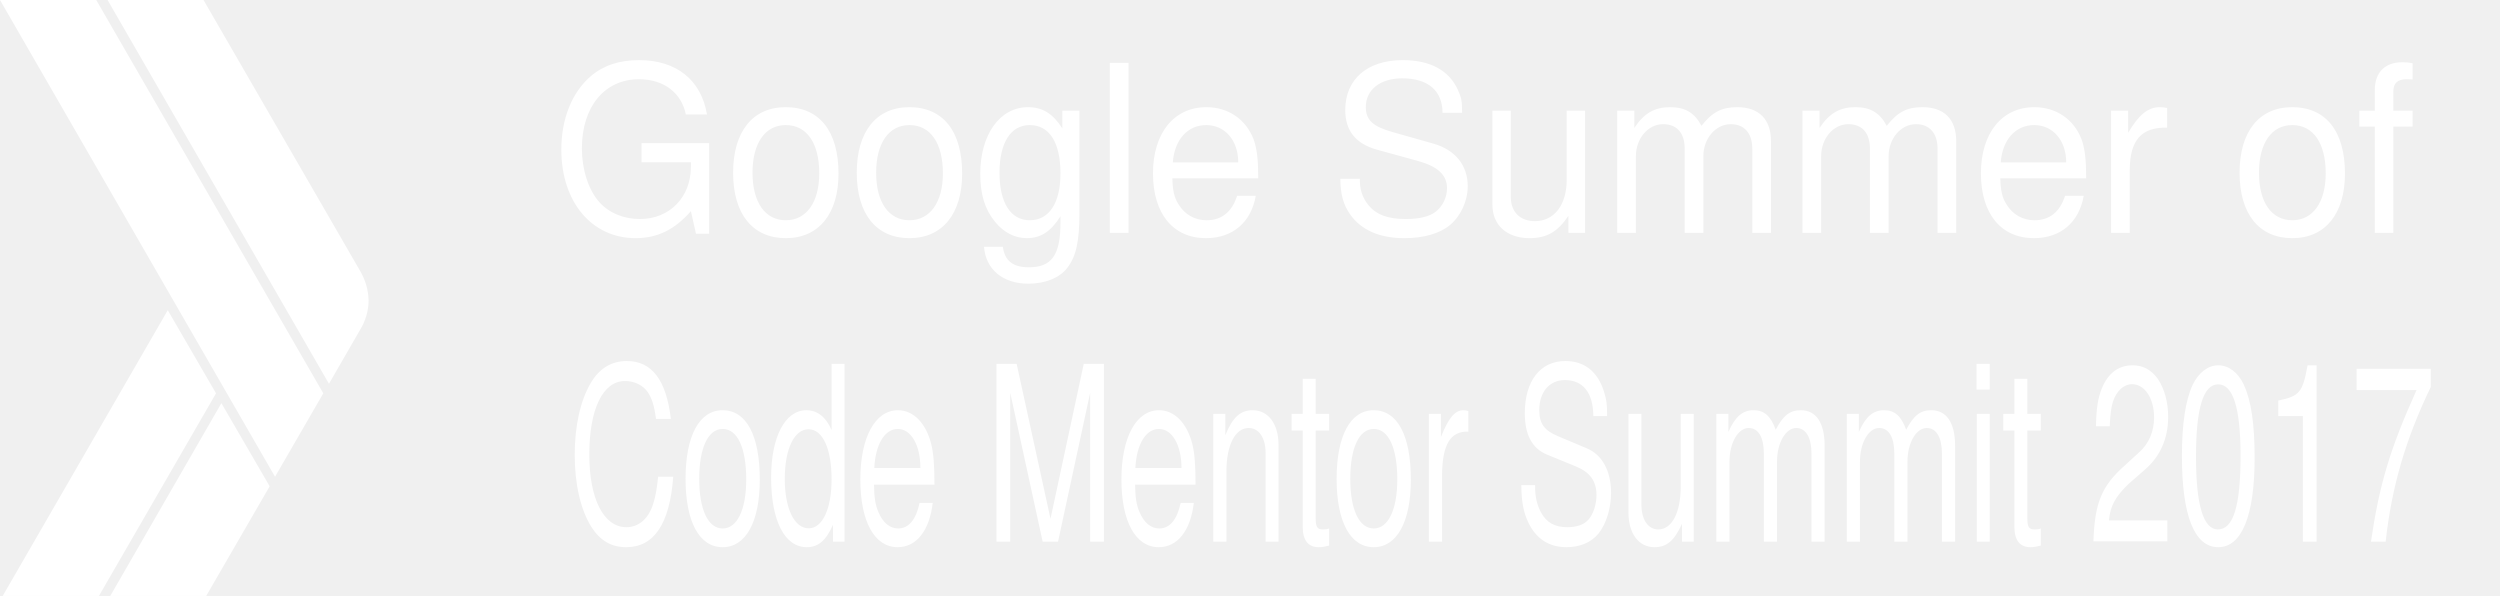
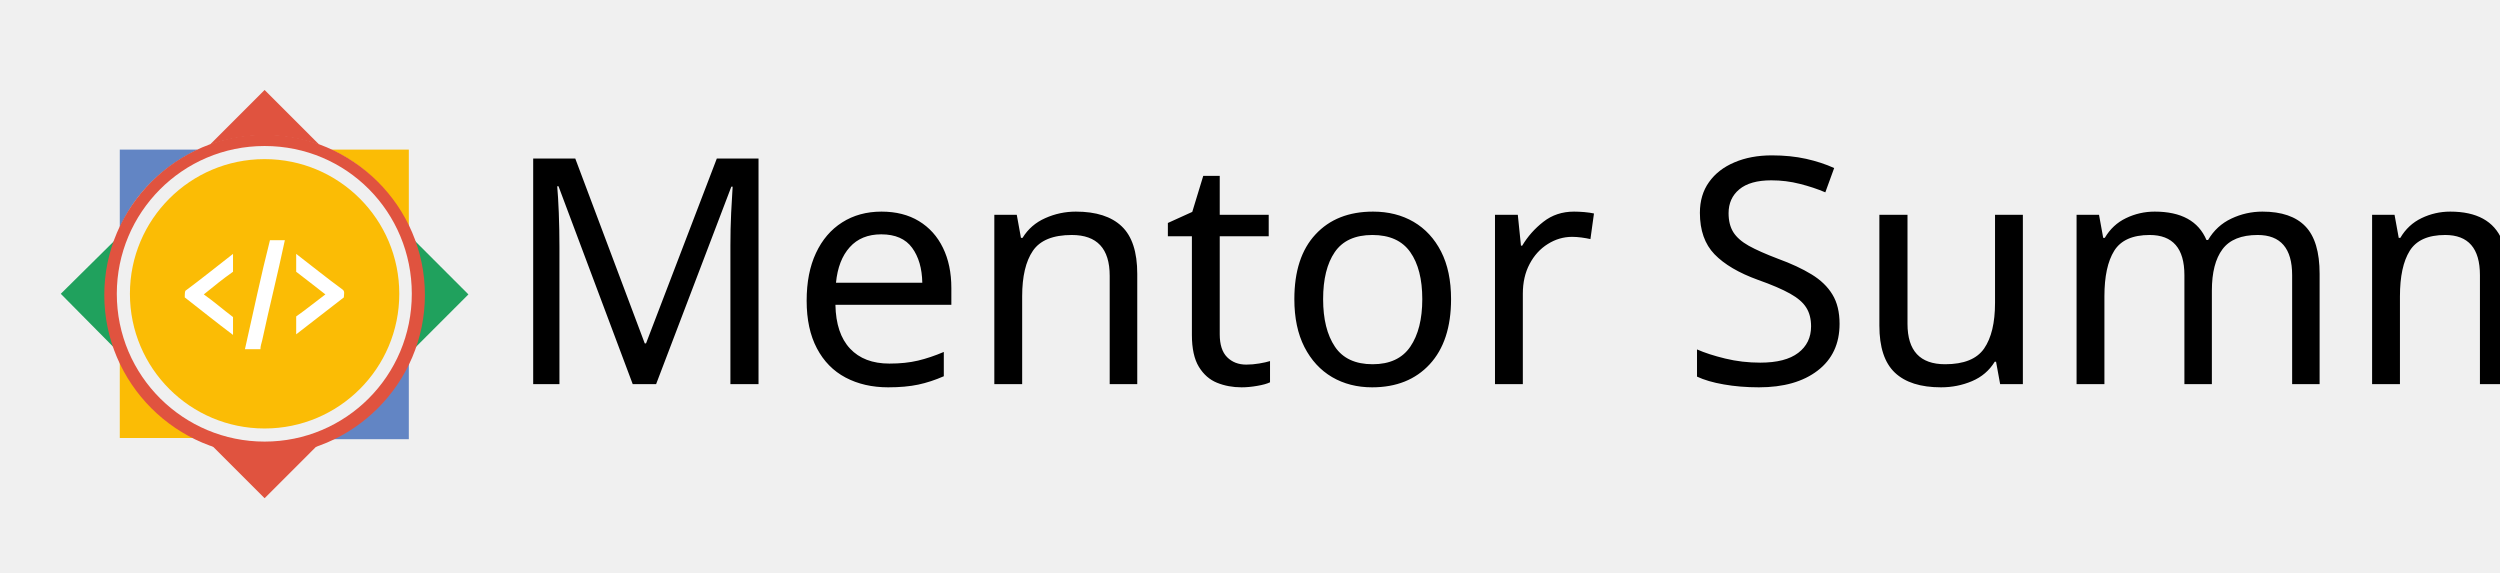
- <svg xmlns="http://www.w3.org/2000/svg" width="839" height="200">
-   <style>.st0{fill:#FFFFFF;}</style>
-   <g>
-     <rect fill="none" id="canvas_background" height="402" width="582" y="-1" x="-1" />
+ <svg xmlns="http://www.w3.org/2000/svg" viewBox="0 248.3 419.5 96">
+   <text transform="translate(84.328 312.762)" font-family="'Miriam'" font-size="53.038">Mentor Summit</text>
+   <circle fill="#FBBC05" cx="44.4" cy="297.6" r="22.6" />
+   <path fill="#20A15D" d="M19.4 288.5c-1 2.9-1.6 5.9-1.6 9.2 0 3.2.6 6.4 1.6 9.2l-9.2-9.3 9.2-9.1zm50 18.4c1-2.9 1.6-5.9 1.6-9.2 0-3.2-.6-6.4-1.6-9.2l9.2 9.2-9.2 9.2z" />
+   <path fill="#FBBC05" d="M33.2 321.8H20.1v-13.1c2.7 5.9 7.3 10.5 13.1 13.1zm35.4-48.4v13.1c-2.7-5.7-7.2-10.5-13.1-13.1h13.1z" />
+   <path d="M20.1 273.4h13.1c-5.7 2.7-10.5 7.2-13.1 13.1v-13.1zm48.5 35.5V322h-13c5.7-2.8 10.3-7.4 13-13.1z" fill="#6285C4" />
+   <g fill="#E0533F">
+     <path d="M44.4 263.4l9.2 9.2c-2.9-1-5.9-1.6-9.2-1.6-3.2 0-6.4.6-9.2 1.6l9.2-9.2zm0 60.9c3.2 0 6.4-.6 9.2-1.6l-9.2 9.2-9.2-9.2c2.8 1 5.9 1.6 9.2 1.6z" />
+     <path d="M44.4 270.9c-14.8 0-26.9 12.1-26.9 26.9s12.1 26.9 26.9 26.9 26.9-12.1 26.9-26.9c0-14.9-12.2-26.9-26.9-26.9zm0 51.5c-13.6 0-24.8-11-24.8-24.8 0-13.6 11-24.8 24.8-24.8s24.7 11.1 24.7 24.8c0 13.8-11.1 24.8-24.7 24.8z" />
  </g>
-   <g>
-     <g id="XMLID_261_">
-       <path d="m32.3,0l-32.3,0l92.3,160l16.2,-28l-76.2,-132z" class="st0" id="XMLID_259_" />
-       <path d="m120.9,91l-52.6,-91l-32.2,0l74.3,128.8l10.5,-18.2c1.7,-2.8 2.8,-6.2 2.8,-9.8c-0.1,-3.6 -1.1,-6.9 -2.8,-9.8z" class="st0" id="XMLID_258_" />
-       <path d="m56.3,104.1l-55.4,95.9l32.3,0l39.3,-68l-16.2,-27.9z" class="st0" id="XMLID_257_" />
-       <path d="m74.3,135.3l-37.3,64.7l32.2,0l21.3,-36.8l-16.2,-27.9z" class="st0" id="XMLID_256_" />
-     </g>
-     <text stroke="#ffffff" transform="matrix(3.1097,0,0,3.259918,-520.8258,-99.52371) " xml:space="preserve" text-anchor="start" font-family="Helvetica, Arial, sans-serif" font-size="24" id="svg_5" y="54.5" x="227" stroke-width="0" fill="#ffffff">Google Summer of</text>
-     <text font-weight="normal" stroke="#ffffff" transform="matrix(2.19009,0,0,3.40897,-249.8641,-239.2341) " xml:space="preserve" text-anchor="start" font-family="Helvetica, Arial, sans-serif" font-size="24" id="svg_8" y="123.5" x="201" stroke-width="0" fill="#ffffff">Code Mentor Summit 2017</text>
-   </g>
+   <path d="M41.1 306.9h2.6c0-.6.2-1 .3-1.5 1.2-5.6 2.6-11.1 3.8-16.8h-2.5c-1.5 5.9-2.8 12.1-4.2 18.3zM31 298.2c2.7 2.1 5.3 4.2 8.1 6.3v-3c-1.6-1.2-3.2-2.6-4.9-3.8 1.6-1.3 3.2-2.6 4.9-3.8v-3c-2.7 2.1-5.3 4.2-8 6.2-.1.3-.1.7-.1 1.1zm26.5-1.3c-2.6-1.9-5.2-4-7.8-6v3c1.6 1.2 3.2 2.5 4.9 3.8-1.6 1.2-3.2 2.5-4.9 3.7v3c2.7-2.1 5.3-4.1 8-6.2 0-.5.2-1-.2-1.3z" fill="#FFF" />
</svg>
